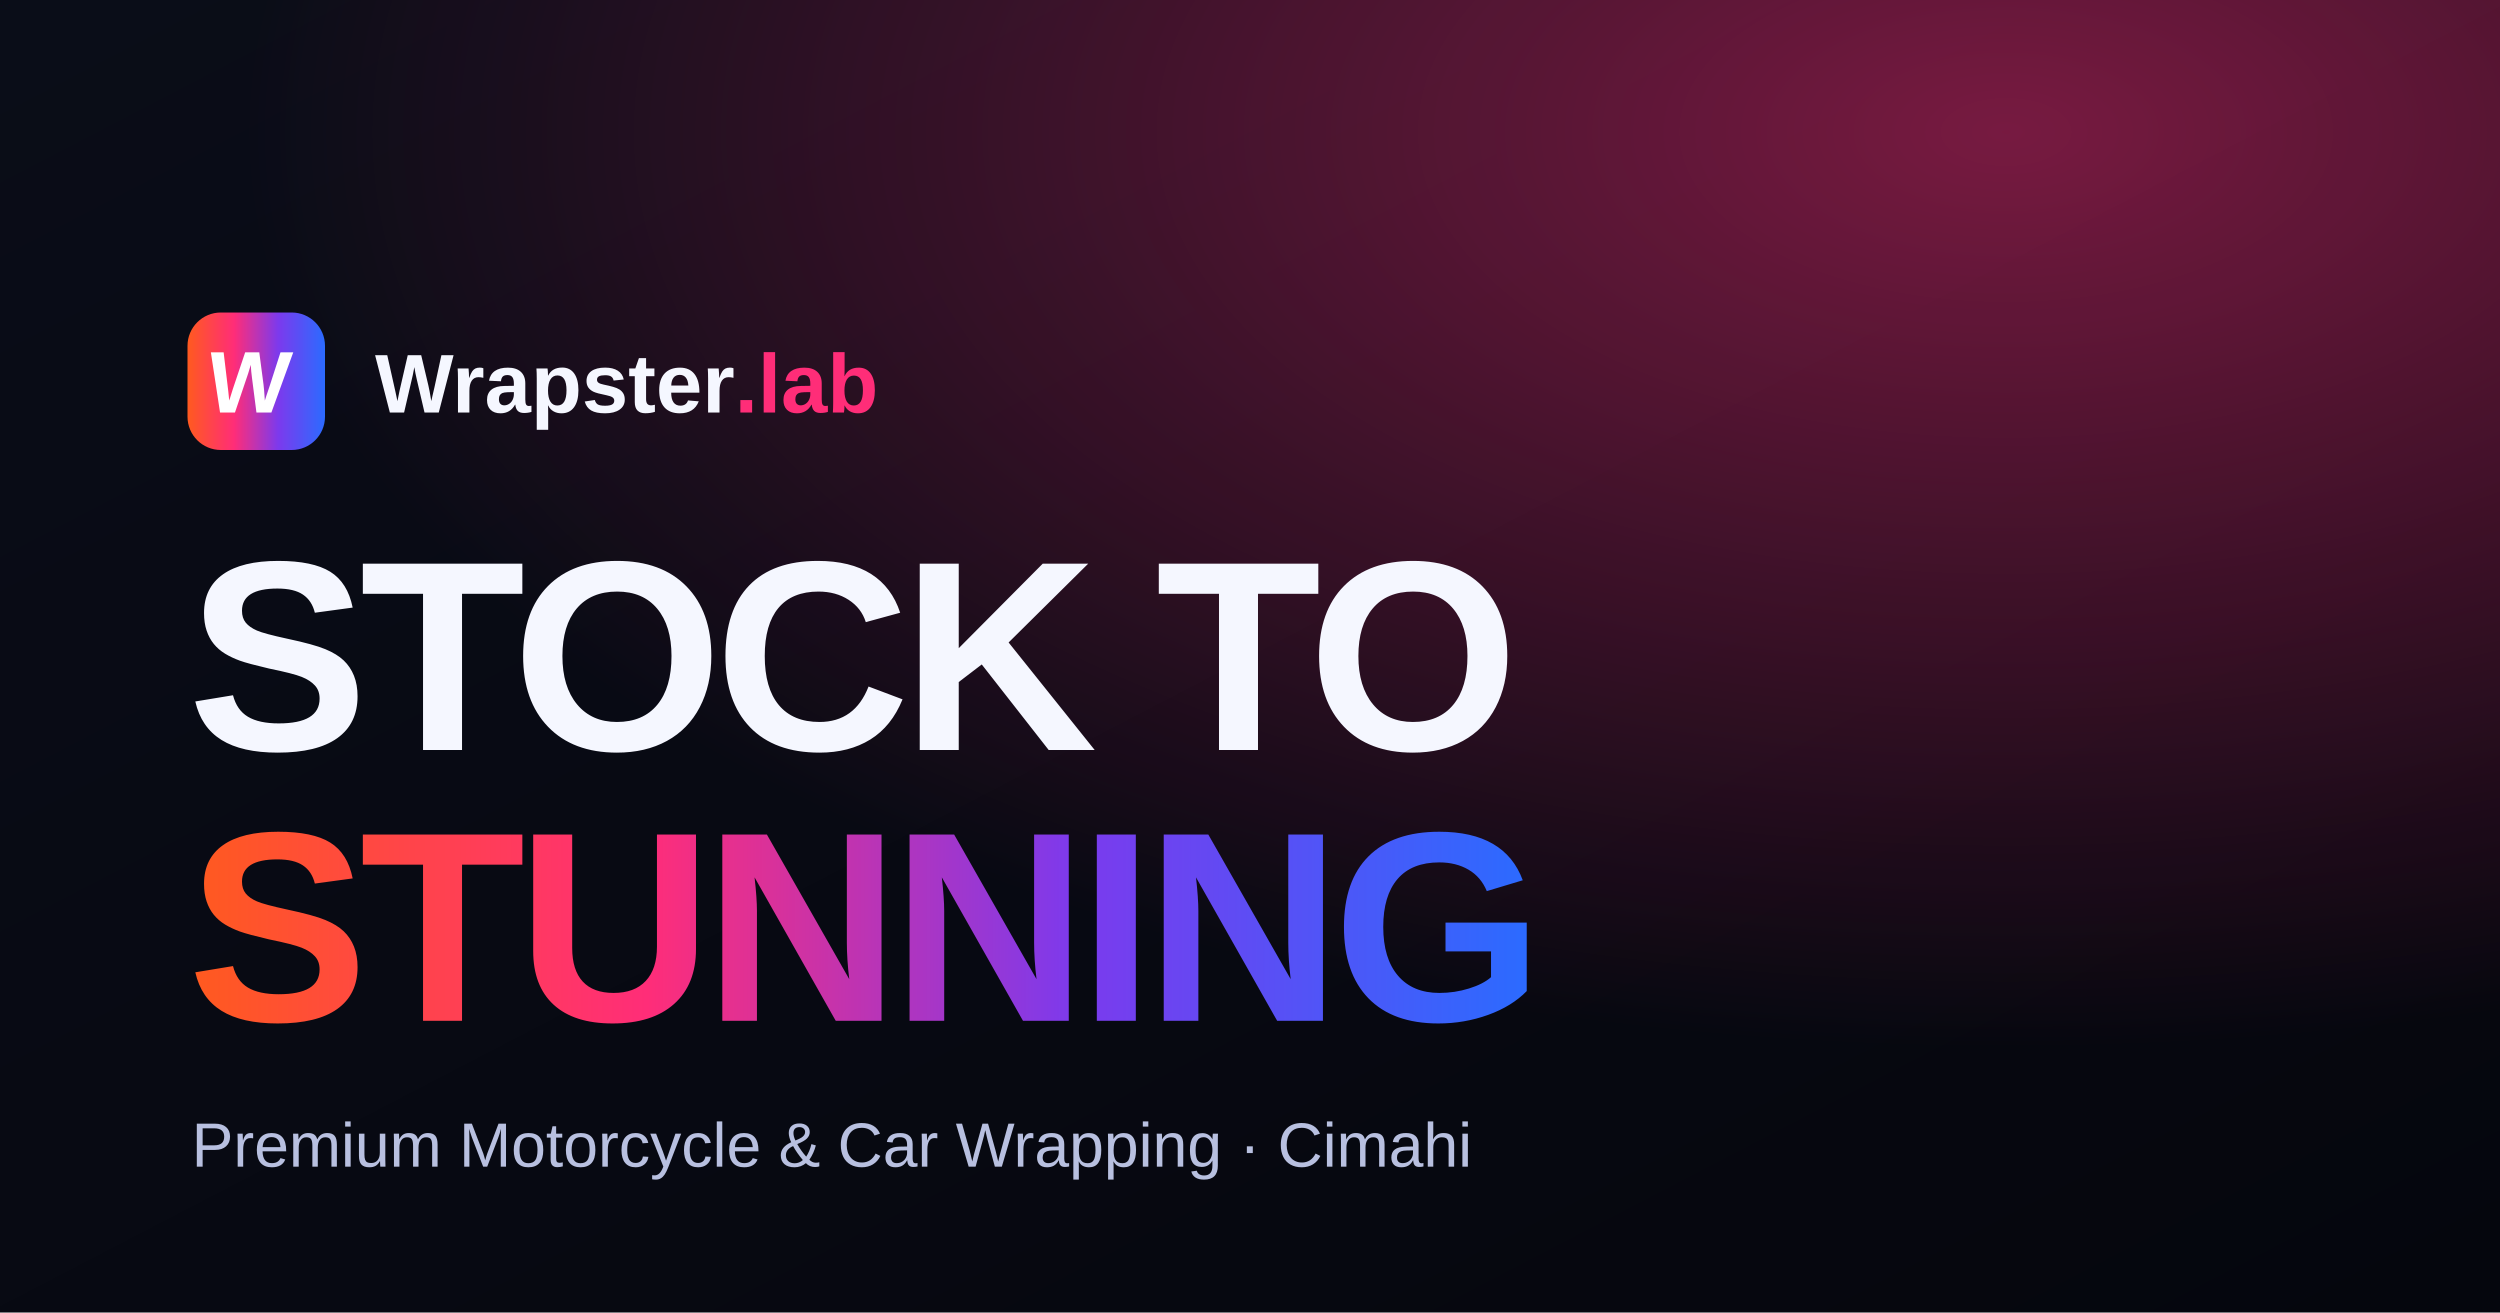
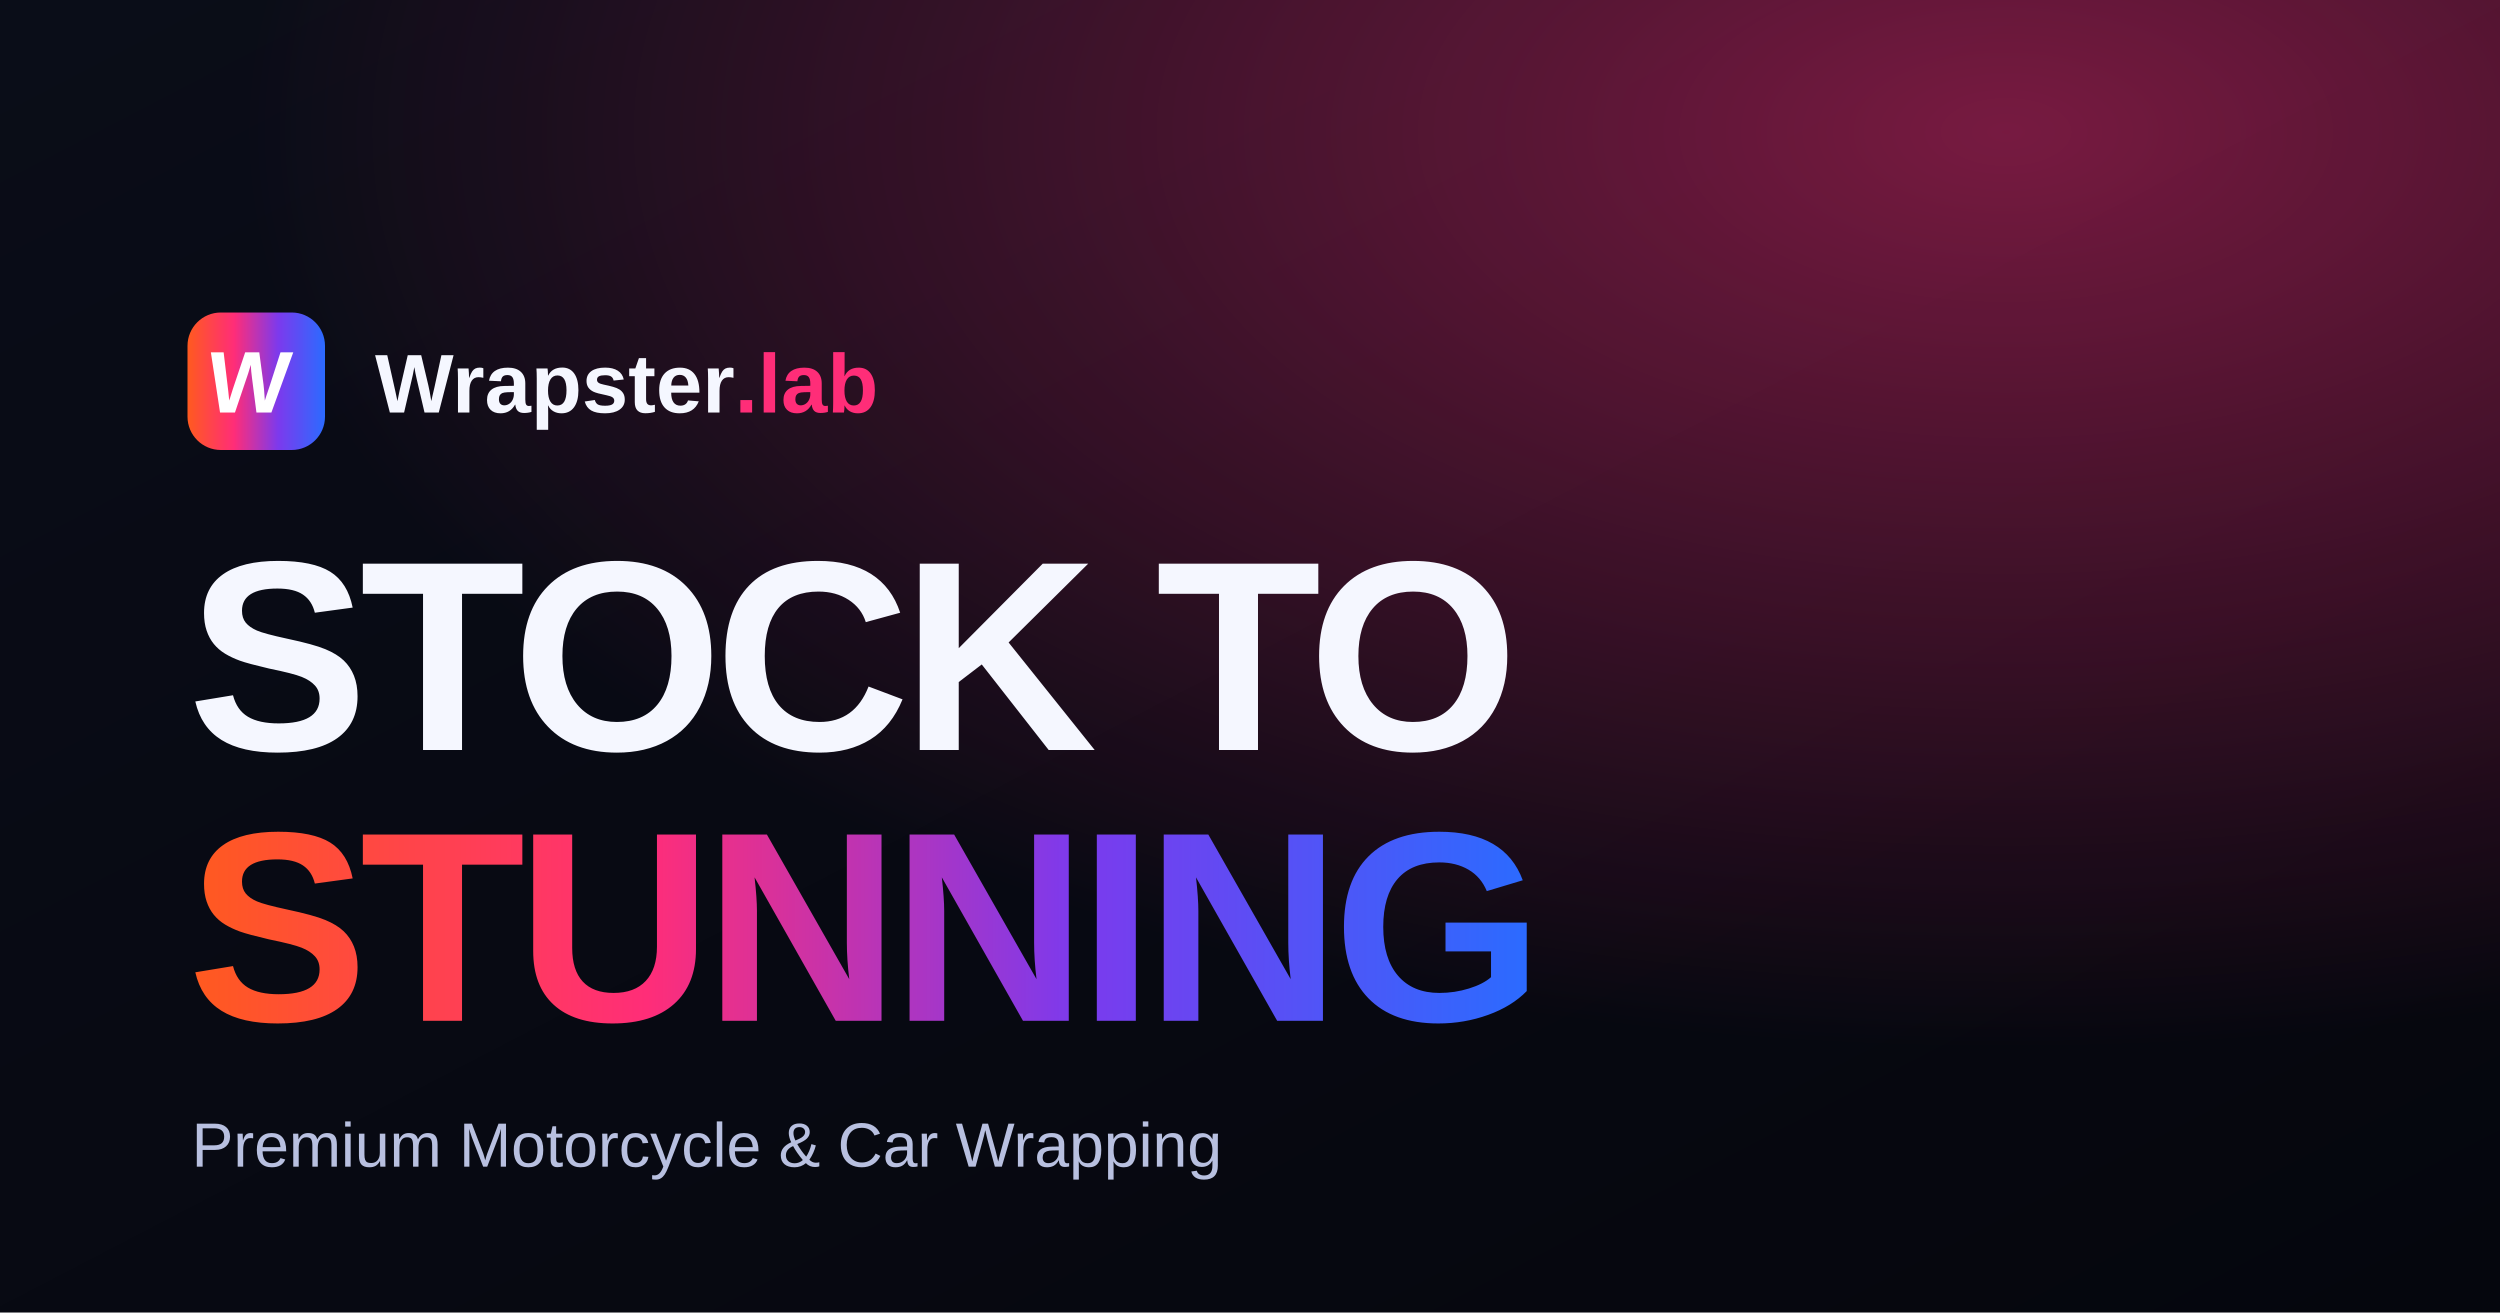
<svg xmlns="http://www.w3.org/2000/svg" viewBox="0 0 1200 630" width="1200" height="630">
  <defs>
    <linearGradient id="bg" x1="0" y1="0" x2="1" y2="1">
      <stop offset="0" stop-color="#0a0d18" />
      <stop offset="1" stop-color="#05060d" />
    </linearGradient>
    <linearGradient id="brand" x1="0" y1="0" x2="1" y2="0">
      <stop offset="0" stop-color="#ff5a1f" />
      <stop offset="0.34" stop-color="#ff2d78" />
      <stop offset="0.66" stop-color="#7c3aed" />
      <stop offset="1" stop-color="#2b6bff" />
    </linearGradient>
    <radialGradient id="glow" cx="0.8" cy="0.1" r="0.7">
      <stop offset="0" stop-color="#ff2d78" stop-opacity="0.45" />
      <stop offset="1" stop-color="#ff2d78" stop-opacity="0" />
    </radialGradient>
  </defs>
  <rect width="1200" height="630" fill="url(#bg)" />
  <rect width="1200" height="630" fill="url(#glow)" />
  <g transform="translate(90,150)">
    <rect x="0" y="0" width="66" height="66" rx="16" fill="url(#brand)" />
    <text x="33" y="48" font-family="Arial, sans-serif" font-size="42" font-weight="900" fill="#fff" text-anchor="middle" transform="skewX(-6)">W</text>
    <text x="90" y="48" font-family="Arial, sans-serif" font-size="40" font-weight="900" fill="#f5f7ff">Wrapster<tspan fill="#ff2d78">.lab</tspan>
    </text>
  </g>
  <text x="90" y="360" font-family="Arial Narrow, Arial, sans-serif" font-size="130" font-weight="900" fill="#f5f7ff" letter-spacing="-4">STOCK TO</text>
  <text x="90" y="490" font-family="Arial Narrow, Arial, sans-serif" font-size="130" font-weight="900" fill="url(#brand)" letter-spacing="-4">STUNNING</text>
-   <text x="92" y="560" font-family="Arial, sans-serif" font-size="30" font-weight="500" fill="#b8c0e0">Premium Motorcycle &amp; Car Wrapping · Cimahi</text>
+   <text x="92" y="560" font-family="Arial, sans-serif" font-size="30" font-weight="500" fill="#b8c0e0">Premium Motorcycle &amp; Car Wrapping</text>
</svg>
